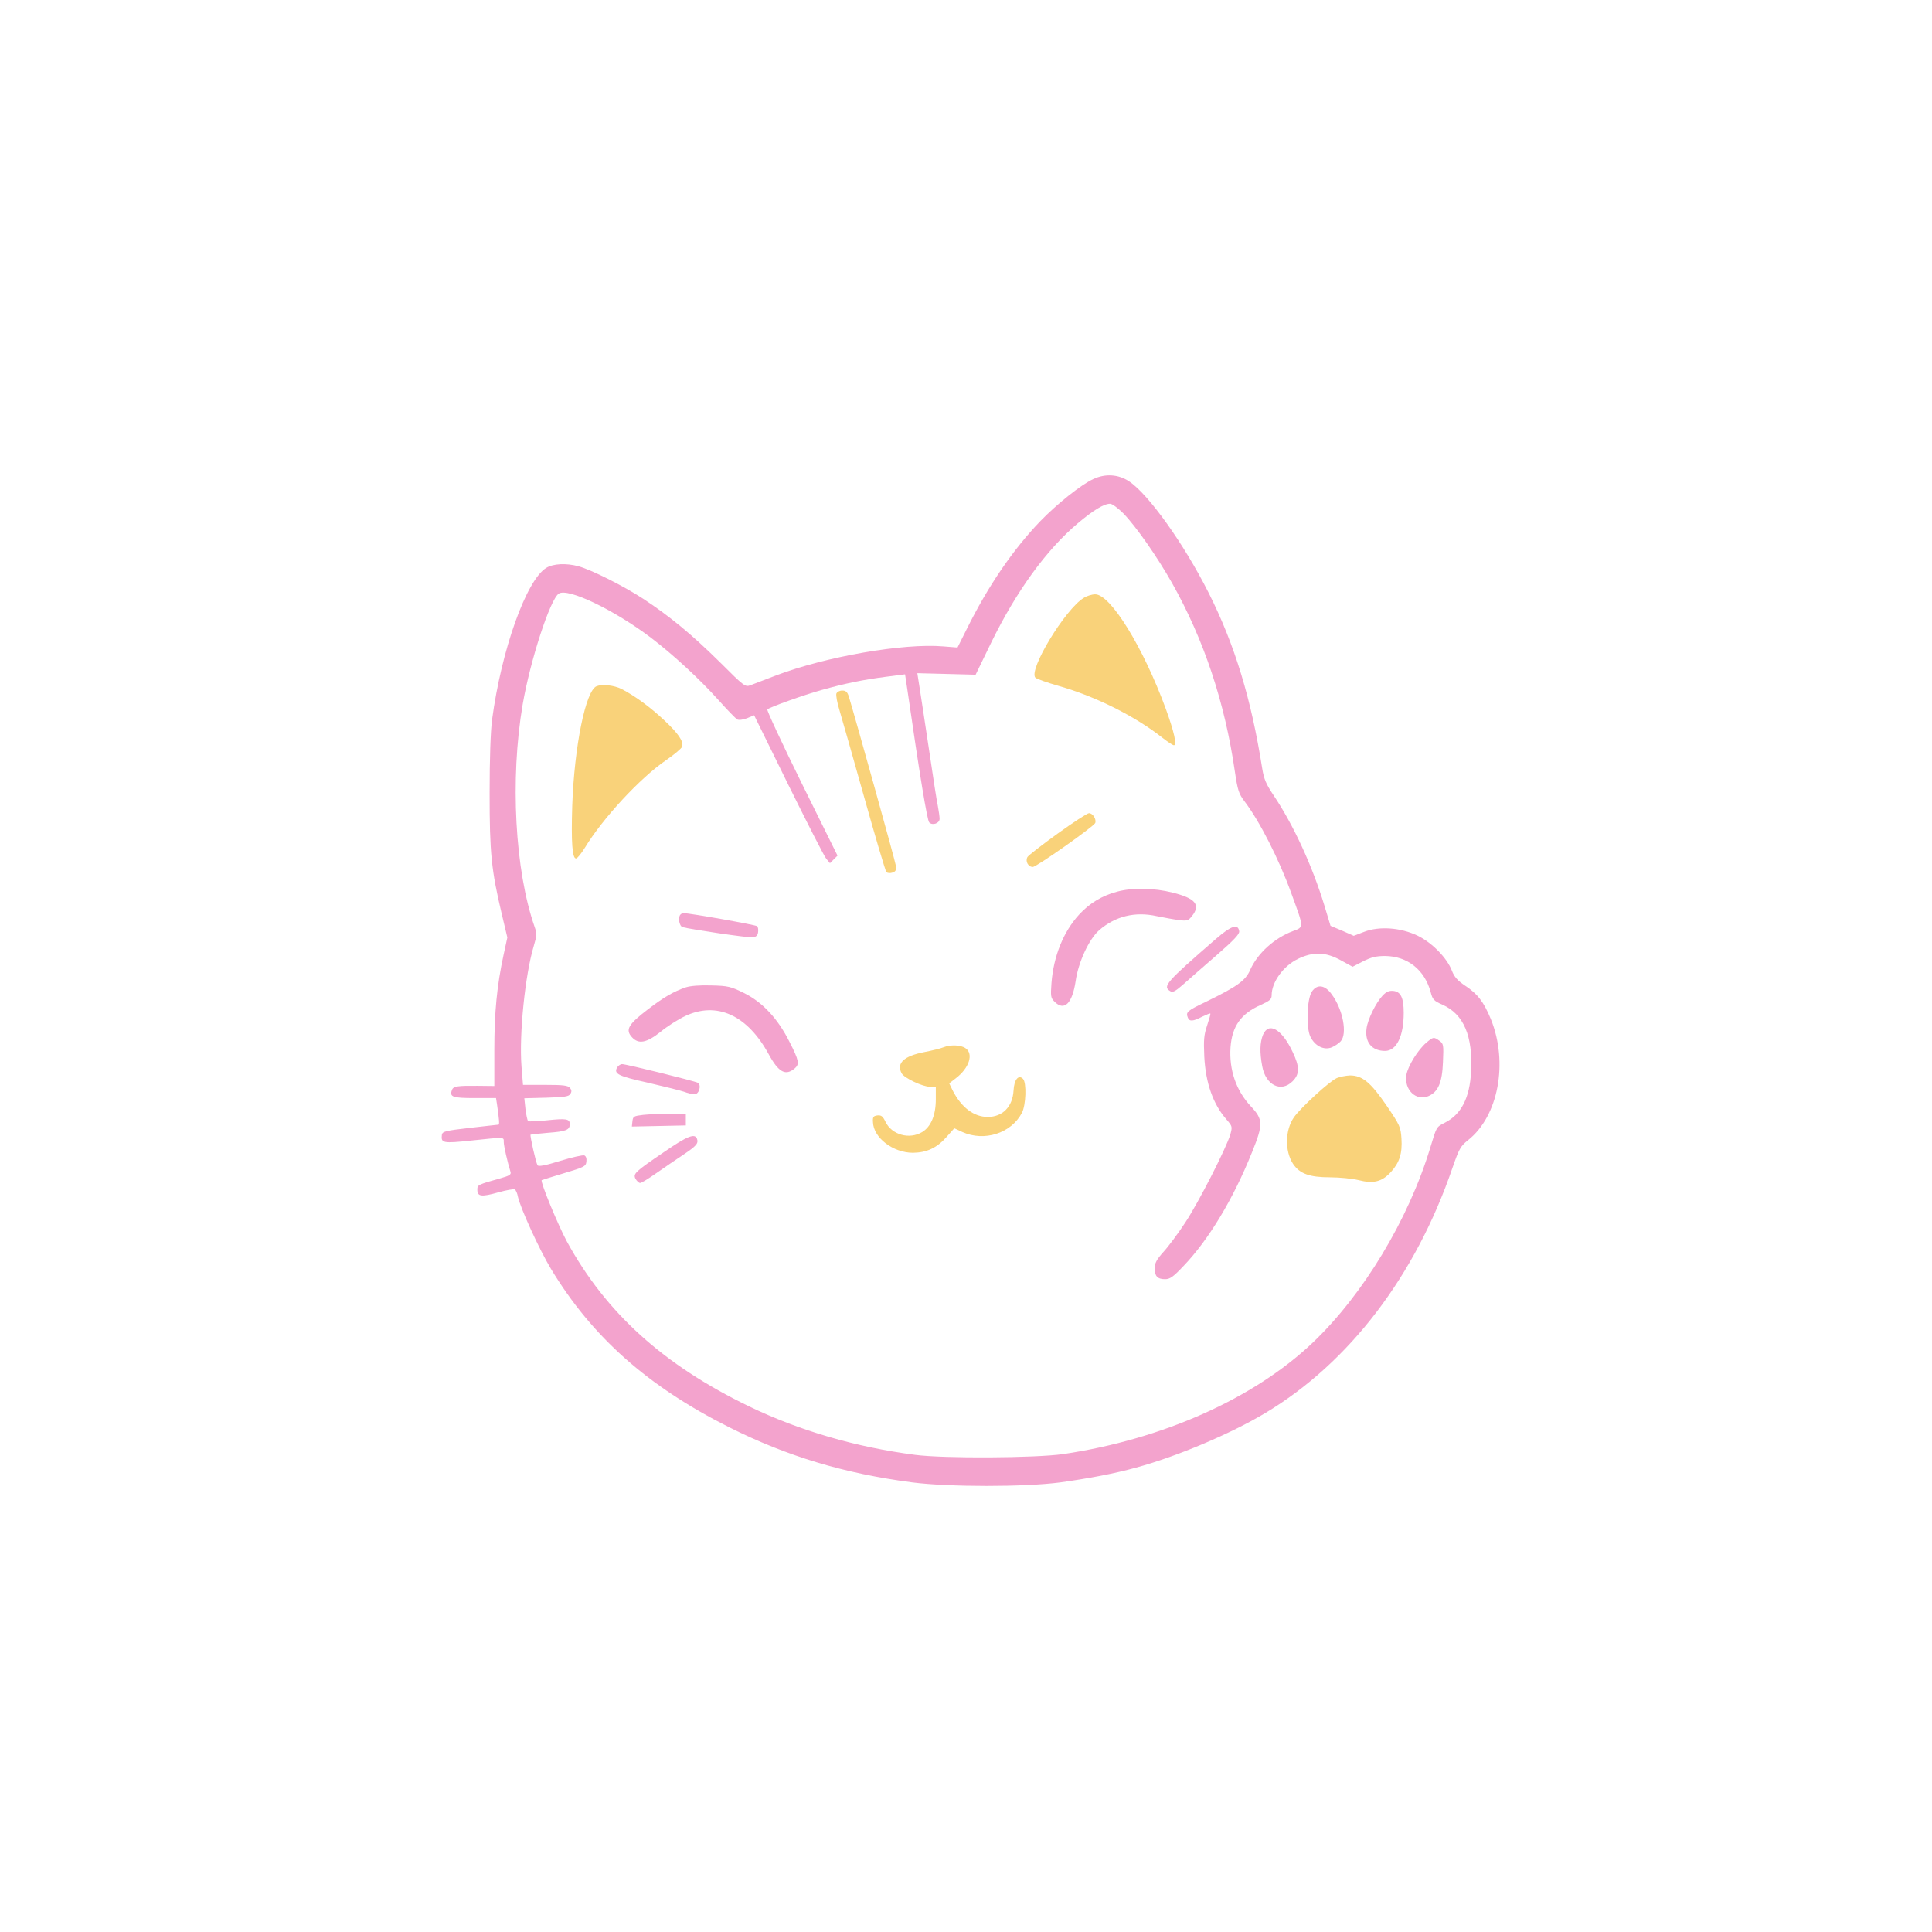
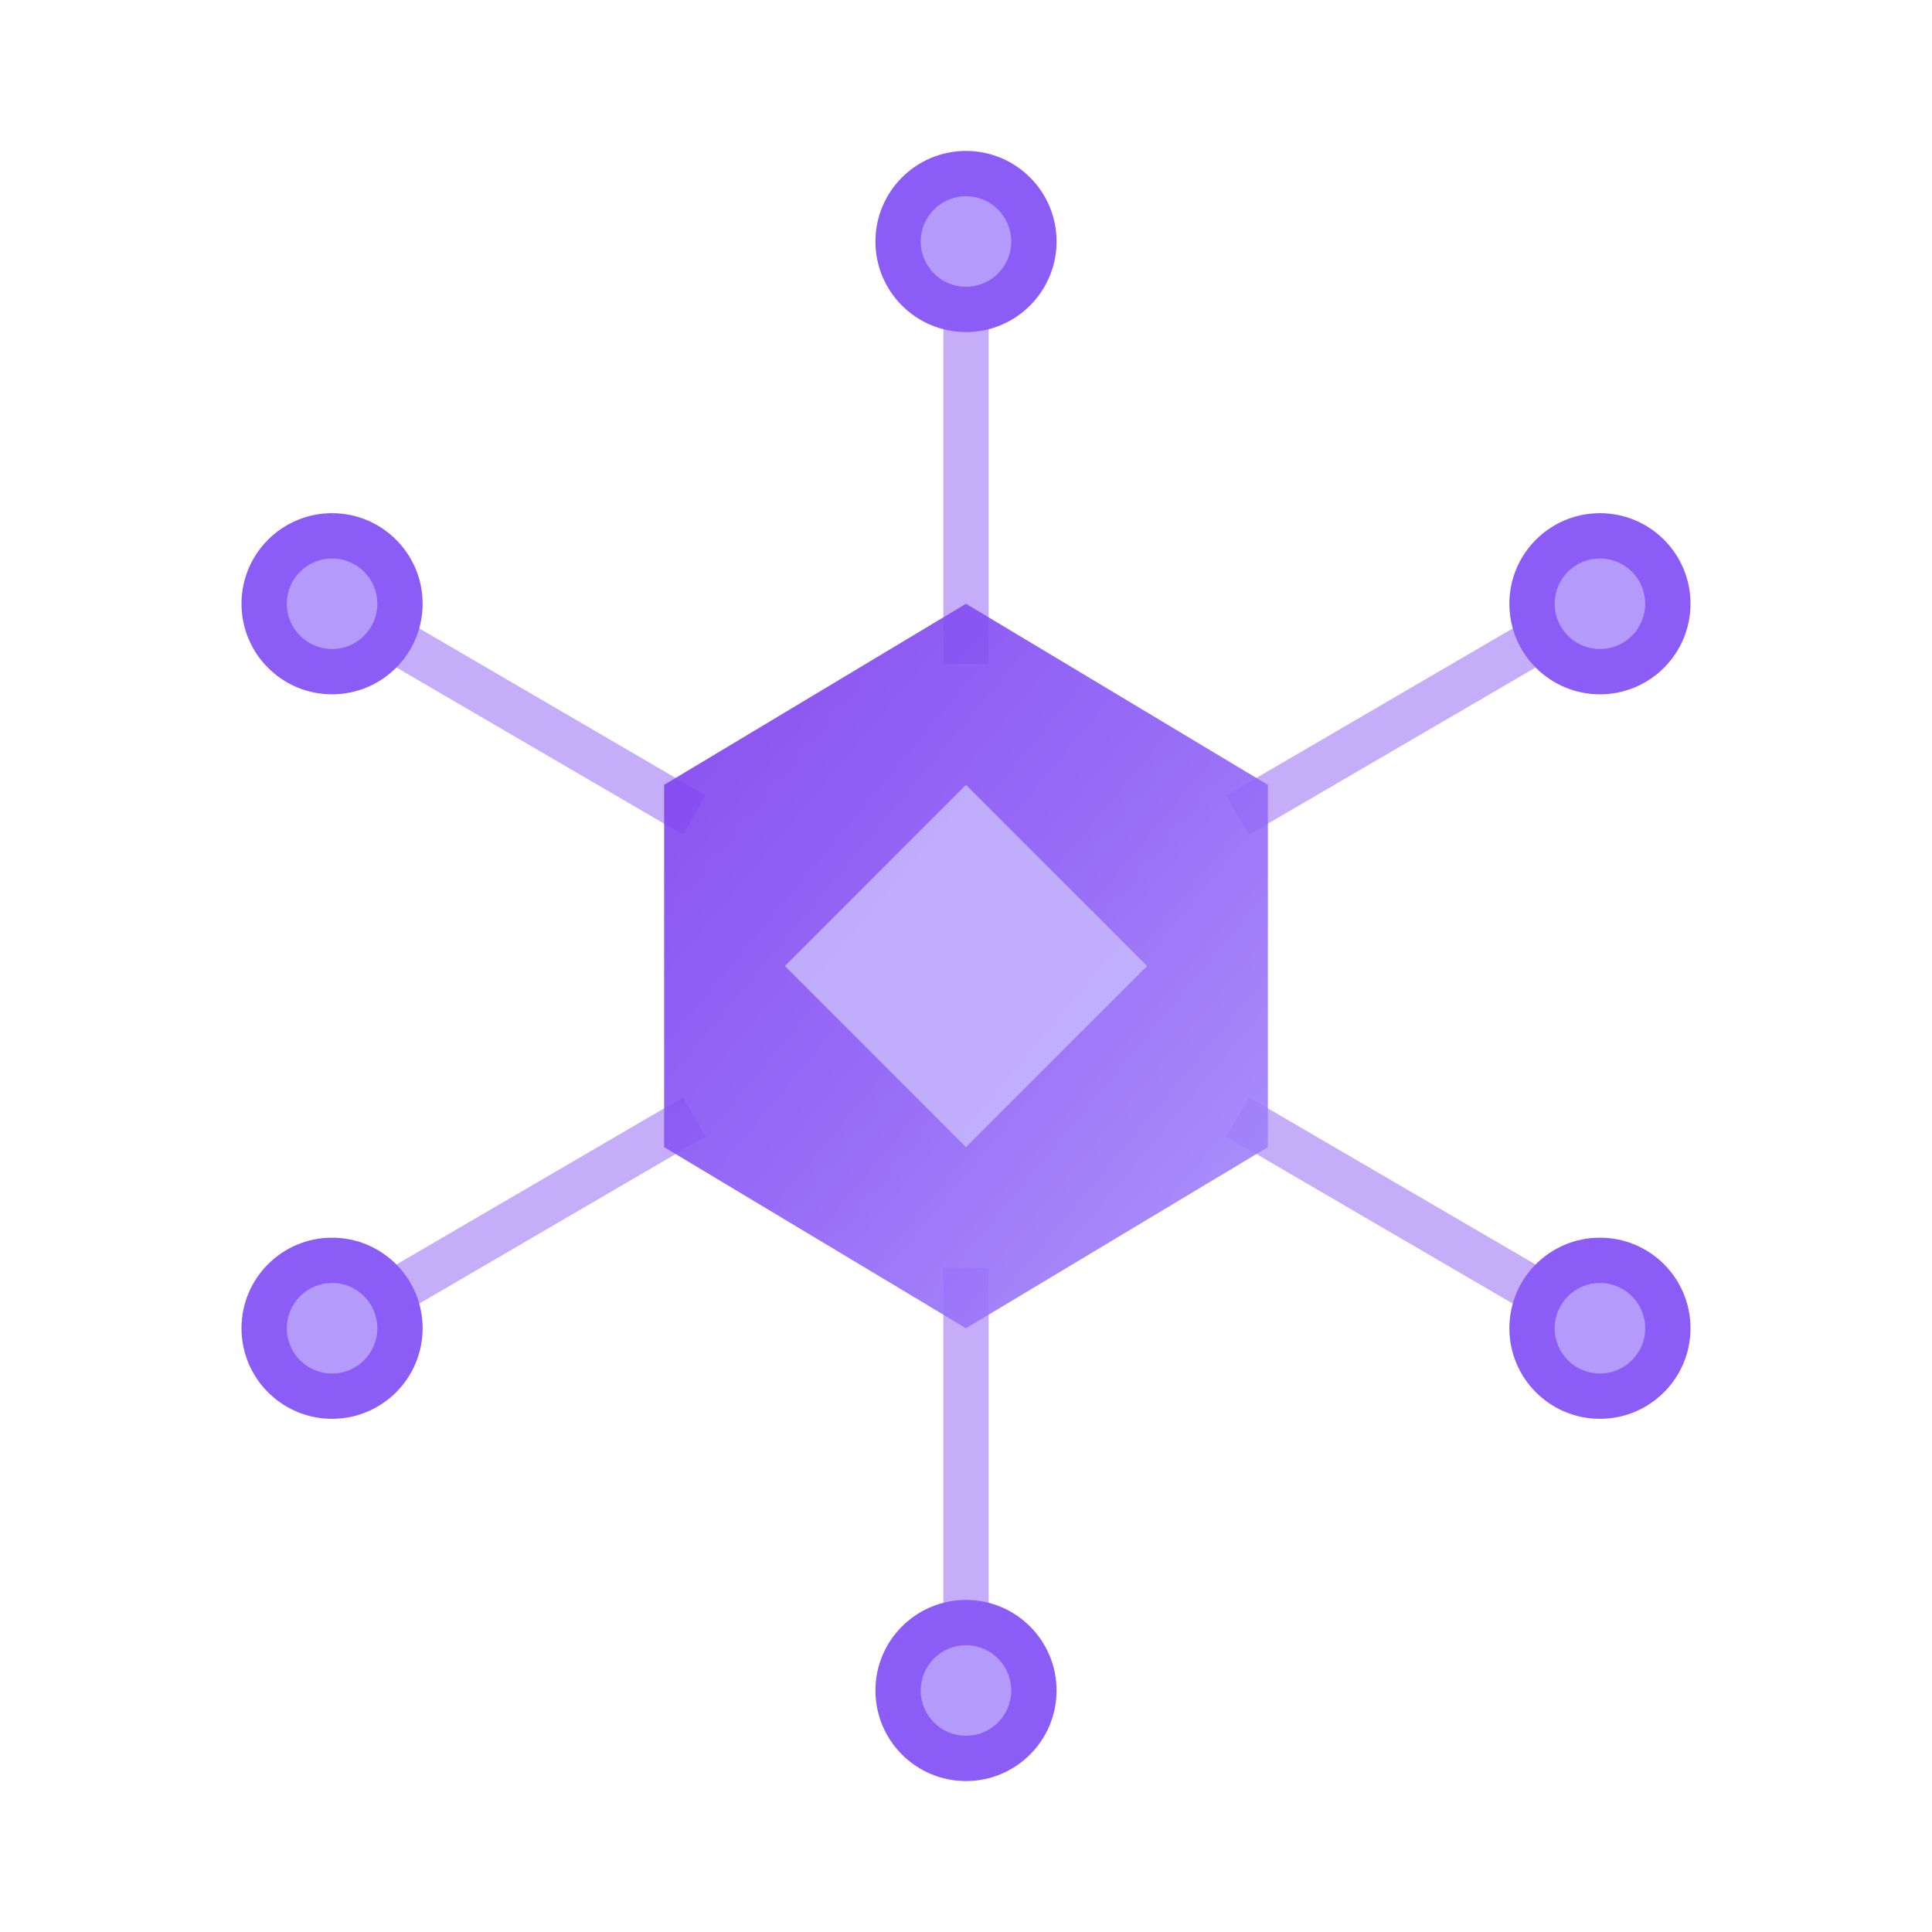
- <svg xmlns="http://www.w3.org/2000/svg" viewBox="0 0 1024 1024" width="1024" height="1024">
-   <g transform="translate(0 1024) scale(0.1 -0.1)">
-     <path d="M5795 7701 c-64 -29 -193 -132 -281 -223 -146 -152 -277 -344 -390 -572 l-49 -98 -75 6 c-211 18 -623 -54 -887 -154 -59 -23 -121 -46 -136 -52 -27 -10 -33 -6 -160 121 -149 147 -267 245 -409 338 -101 66 -273 153 -343 172 -64 17 -133 14 -170 -9 -106 -65 -238 -437 -287 -805 -8 -63 -13 -206 -13 -390 0 -317 9 -406 65 -642 l29 -122 -20 -92 c-35 -161 -49 -305 -49 -504 l0 -191 -87 1 c-106 1 -130 -2 -137 -21 -15 -38 2 -44 120 -44 l113 0 5 -32 c12 -82 14 -108 8 -109 -4 0 -72 -8 -152 -17 -131 -15 -145 -19 -148 -37 -5 -44 5 -46 157 -30 180 19 171 19 171 -8 0 -20 19 -104 36 -159 4 -14 -7 -20 -53 -33 -121 -34 -123 -35 -123 -61 0 -36 22 -39 110 -14 43 12 83 19 88 16 6 -3 14 -21 17 -39 14 -62 113 -279 175 -382 218 -361 513 -623 945 -840 305 -153 610 -245 970 -292 195 -25 596 -25 785 0 151 21 288 47 400 78 215 58 504 180 687 290 444 266 796 727 992 1301 35 100 42 113 82 145 161 127 214 411 121 641 -38 92 -70 134 -137 178 -40 27 -57 46 -70 80 -26 67 -105 148 -182 185 -90 43 -203 51 -283 20 l-55 -21 -61 27 -62 26 -32 106 c-64 211 -165 430 -270 586 -40 60 -51 86 -60 142 -58 368 -145 655 -284 931 -130 258 -318 522 -422 591 -56 37 -125 42 -189 12z m160 -183 c69 -72 179 -230 257 -368 169 -300 280 -633 333 -999 15 -101 21 -118 51 -158 80 -105 183 -307 248 -487 68 -186 68 -179 9 -201 -99 -37 -188 -118 -227 -206 -24 -56 -69 -88 -233 -168 -102 -49 -109 -55 -97 -85 8 -21 27 -20 75 5 23 11 42 19 44 17 2 -2 -6 -30 -17 -63 -17 -51 -19 -76 -15 -165 7 -140 47 -254 119 -335 30 -35 30 -37 19 -78 -22 -73 -167 -358 -239 -467 -38 -58 -90 -128 -116 -156 -36 -40 -46 -60 -46 -86 0 -42 15 -58 55 -58 26 0 43 12 96 68 135 140 266 358 365 605 60 148 59 174 -6 243 -78 83 -116 193 -108 313 8 112 56 179 161 225 48 22 57 30 57 51 0 69 61 154 138 192 82 40 148 38 229 -7 l62 -34 56 29 c44 22 70 28 116 28 119 -1 210 -73 242 -192 10 -39 17 -46 62 -66 113 -50 162 -166 152 -355 -7 -139 -52 -226 -138 -270 -47 -24 -44 -20 -78 -132 -115 -381 -356 -781 -625 -1036 -311 -295 -795 -511 -1321 -589 -147 -21 -633 -24 -785 -4 -314 41 -613 128 -880 257 -453 219 -758 495 -965 873 -48 89 -142 317 -134 326 2 1 56 18 119 37 107 32 115 36 118 61 2 17 -2 29 -11 33 -8 3 -66 -10 -128 -29 -80 -25 -116 -31 -120 -23 -9 14 -41 158 -37 162 2 1 44 6 93 10 95 7 115 15 115 46 0 28 -19 31 -122 20 -51 -6 -96 -7 -99 -4 -4 4 -10 33 -14 64 l-6 57 117 3 c96 3 119 6 127 20 8 12 7 21 -2 32 -11 13 -36 16 -131 16 l-118 0 -8 98 c-13 170 19 485 65 638 16 54 17 66 5 100 -105 300 -131 784 -64 1179 40 234 146 560 192 589 49 31 294 -87 488 -234 117 -89 257 -218 354 -326 49 -55 96 -103 103 -107 9 -5 30 -2 52 6 l38 16 181 -368 c100 -202 190 -379 201 -392 l20 -24 20 20 20 20 -190 384 c-104 211 -186 387 -182 391 13 12 191 76 288 103 125 35 223 55 341 70 l101 13 12 -80 c66 -456 105 -693 116 -705 17 -18 55 -5 55 19 0 11 -4 41 -9 67 -6 26 -26 158 -46 293 -20 135 -43 283 -50 329 l-13 83 155 -4 154 -4 83 171 c133 272 292 491 458 631 83 70 139 104 172 104 11 0 43 -24 71 -52z" fill="#F3A3CD" />
-     <path d="M5921 5514 c-80 -21 -147 -62 -202 -122 -83 -91 -135 -220 -146 -363 -5 -69 -4 -78 16 -98 52 -52 94 -10 112 108 14 101 71 223 124 270 86 75 191 101 307 75 40 -8 94 -18 119 -21 41 -5 48 -2 67 22 47 59 18 94 -103 124 -98 25 -214 27 -294 5z" fill="#F3A3CD" />
-     <path d="M3607 5393 c-15 -14 -7 -62 11 -67 43 -12 347 -57 371 -54 19 2 27 10 29 27 2 13 0 27 -5 32 -7 7 -356 69 -389 69 -6 0 -14 -3 -17 -7z" fill="#F3A3CD" />
-     <path d="M6444 5263 c-265 -230 -283 -251 -242 -276 13 -9 27 -2 70 36 29 26 108 95 176 154 93 81 122 112 120 127 -6 42 -42 30 -124 -41z" fill="#F3A3CD" />
-     <path d="M3635 5007 c-64 -22 -115 -51 -200 -116 -106 -81 -122 -109 -85 -149 35 -38 78 -29 151 29 35 29 93 66 129 83 168 80 331 7 445 -203 52 -95 89 -115 138 -73 25 22 22 41 -28 139 -62 124 -143 211 -242 260 -69 34 -84 38 -172 40 -60 2 -111 -2 -136 -10z" fill="#F3A3CD" />
-     <path d="M6953 4984 c-26 -40 -31 -189 -8 -238 24 -50 72 -74 114 -57 16 7 37 21 47 32 36 40 12 168 -47 248 -36 51 -78 57 -106 15z" fill="#F3A3CD" />
-     <path d="M7328 4963 c-35 -37 -79 -126 -85 -174 -10 -73 28 -119 98 -119 61 0 99 78 99 202 0 80 -16 112 -55 116 -23 2 -37 -4 -57 -25z" fill="#F3A3CD" />
-     <path d="M6694 4755 c-16 -40 -18 -91 -4 -166 18 -101 100 -141 161 -80 38 38 38 77 0 156 -57 121 -127 161 -157 90z" fill="#F3A3CD" />
-     <path d="M7559 4713 c-44 -38 -97 -123 -105 -171 -12 -78 51 -139 116 -112 52 22 74 71 78 181 4 92 3 97 -19 113 -30 21 -32 21 -70 -11z" fill="#F3A3CD" />
-     <path d="M3270 4581 c-17 -33 8 -45 166 -80 82 -19 166 -40 188 -47 21 -8 47 -14 57 -14 24 0 38 48 18 61 -16 9 -379 99 -402 99 -9 0 -21 -9 -27 -19z" fill="#F3A3CD" />
-     <path d="M3410 4331 c-51 -6 -55 -8 -58 -34 l-3 -28 143 3 143 3 0 30 0 30 -85 1 c-47 1 -110 -2 -140 -5z" fill="#F3A3CD" />
-     <path d="M3521 4135 c-156 -106 -167 -116 -152 -144 7 -11 17 -21 24 -21 7 0 46 24 87 53 41 29 105 72 142 97 70 47 81 60 72 85 -12 29 -51 14 -173 -70z" fill="#F3A3CD" />
-     <path d="M5744 7071 c-99 -60 -295 -384 -256 -423 6 -6 62 -26 125 -44 196 -56 405 -161 549 -275 27 -21 54 -39 60 -39 17 0 1 72 -43 193 -120 327 -293 607 -374 607 -17 0 -44 -8 -61 -19z" fill="#F9D27A" />
-     <path d="M3162 6603 c-58 -23 -118 -319 -129 -633 -6 -195 0 -280 20 -280 7 0 28 26 47 57 95 156 291 368 429 463 44 30 83 63 86 72 10 27 -19 70 -94 140 -73 69 -156 130 -228 167 -39 19 -101 26 -131 14z" fill="#F9D27A" />
-     <path d="M4433 6564 c-3 -9 4 -48 16 -87 12 -40 71 -247 131 -461 60 -214 113 -393 118 -398 6 -6 20 -7 32 -3 18 6 21 13 18 38 -4 27 -219 798 -249 895 -8 25 -16 32 -35 32 -14 0 -27 -7 -31 -16z" fill="#F9D27A" />
-     <path d="M5606 5822 c-82 -59 -154 -115 -160 -124 -13 -22 3 -53 28 -53 20 0 323 214 331 233 7 20 -13 52 -33 52 -9 0 -84 -49 -166 -108z" fill="#F9D27A" />
-     <path d="M5000 4689 c-14 -6 -59 -17 -100 -25 -109 -21 -150 -59 -121 -113 14 -25 111 -71 150 -71 l31 0 0 -67 c0 -84 -26 -145 -72 -173 -68 -41 -162 -15 -195 55 -14 29 -22 35 -43 33 -21 -3 -25 -8 -23 -36 3 -83 107 -162 212 -162 73 1 127 26 178 84 l41 46 43 -20 c116 -52 258 -7 315 101 22 41 26 161 6 181 -24 24 -47 -4 -50 -62 -5 -86 -58 -140 -137 -140 -73 0 -139 50 -185 139 l-19 39 35 27 c71 54 95 129 52 159 -25 18 -80 20 -118 5z" fill="#F9D27A" />
-     <path d="M7085 4526 c-39 -17 -192 -158 -227 -208 -47 -68 -49 -178 -5 -246 35 -53 88 -72 196 -72 51 0 120 -7 152 -15 78 -20 124 -9 172 44 45 50 60 98 55 177 -4 60 -8 70 -78 173 -85 124 -129 161 -195 161 -22 -1 -53 -7 -70 -14z" fill="#F9D27A" />
+ <svg xmlns="http://www.w3.org/2000/svg" viewBox="0 0 64 64" width="64" height="64">
+   <defs>
+     <linearGradient id="fg" x1="0%" y1="0%" x2="100%" y2="100%">
+       <stop offset="0%" stop-color="#7C3AED" />
+       <stop offset="50%" stop-color="#8B5CF6" />
+       <stop offset="100%" stop-color="#A78BFA" />
+     </linearGradient>
+   </defs>
+   <g transform="translate(32, 32)">
+     <line x1="0" y1="-24" x2="0" y2="-10" stroke="#8B5CF6" stroke-width="1.5" opacity="0.5" />
+     <line x1="21" y1="-12" x2="9" y2="-5" stroke="#8B5CF6" stroke-width="1.5" opacity="0.5" />
+     <line x1="21" y1="12" x2="9" y2="5" stroke="#8B5CF6" stroke-width="1.5" opacity="0.5" />
+     <line x1="0" y1="24" x2="0" y2="10" stroke="#8B5CF6" stroke-width="1.5" opacity="0.5" />
+     <line x1="-21" y1="12" x2="-9" y2="5" stroke="#8B5CF6" stroke-width="1.5" opacity="0.5" />
+     <line x1="-21" y1="-12" x2="-9" y2="-5" stroke="#8B5CF6" stroke-width="1.5" opacity="0.5" />
+     <polygon points="0,-12 10,-6 10,6 0,12 -10,6 -10,-6" fill="url(#fg)" opacity="0.9" />
+     <polygon points="0,-6 6,0 0,6 -6,0" fill="#C4B5FD" opacity="0.9" />
+     <circle cx="0" cy="-24" r="3" fill="#8B5CF6" />
+     <circle cx="21" cy="-12" r="3" fill="#8B5CF6" />
+     <circle cx="21" cy="12" r="3" fill="#8B5CF6" />
+     <circle cx="0" cy="24" r="3" fill="#8B5CF6" />
+     <circle cx="-21" cy="12" r="3" fill="#8B5CF6" />
+     <circle cx="-21" cy="-12" r="3" fill="#8B5CF6" />
+     <circle cx="0" cy="-24" r="1.5" fill="#C4B5FD" opacity="0.7" />
+     <circle cx="21" cy="-12" r="1.5" fill="#C4B5FD" opacity="0.7" />
+     <circle cx="21" cy="12" r="1.5" fill="#C4B5FD" opacity="0.7" />
+     <circle cx="0" cy="24" r="1.5" fill="#C4B5FD" opacity="0.7" />
+     <circle cx="-21" cy="12" r="1.5" fill="#C4B5FD" opacity="0.7" />
+     <circle cx="-21" cy="-12" r="1.5" fill="#C4B5FD" opacity="0.7" />
  </g>
</svg>
